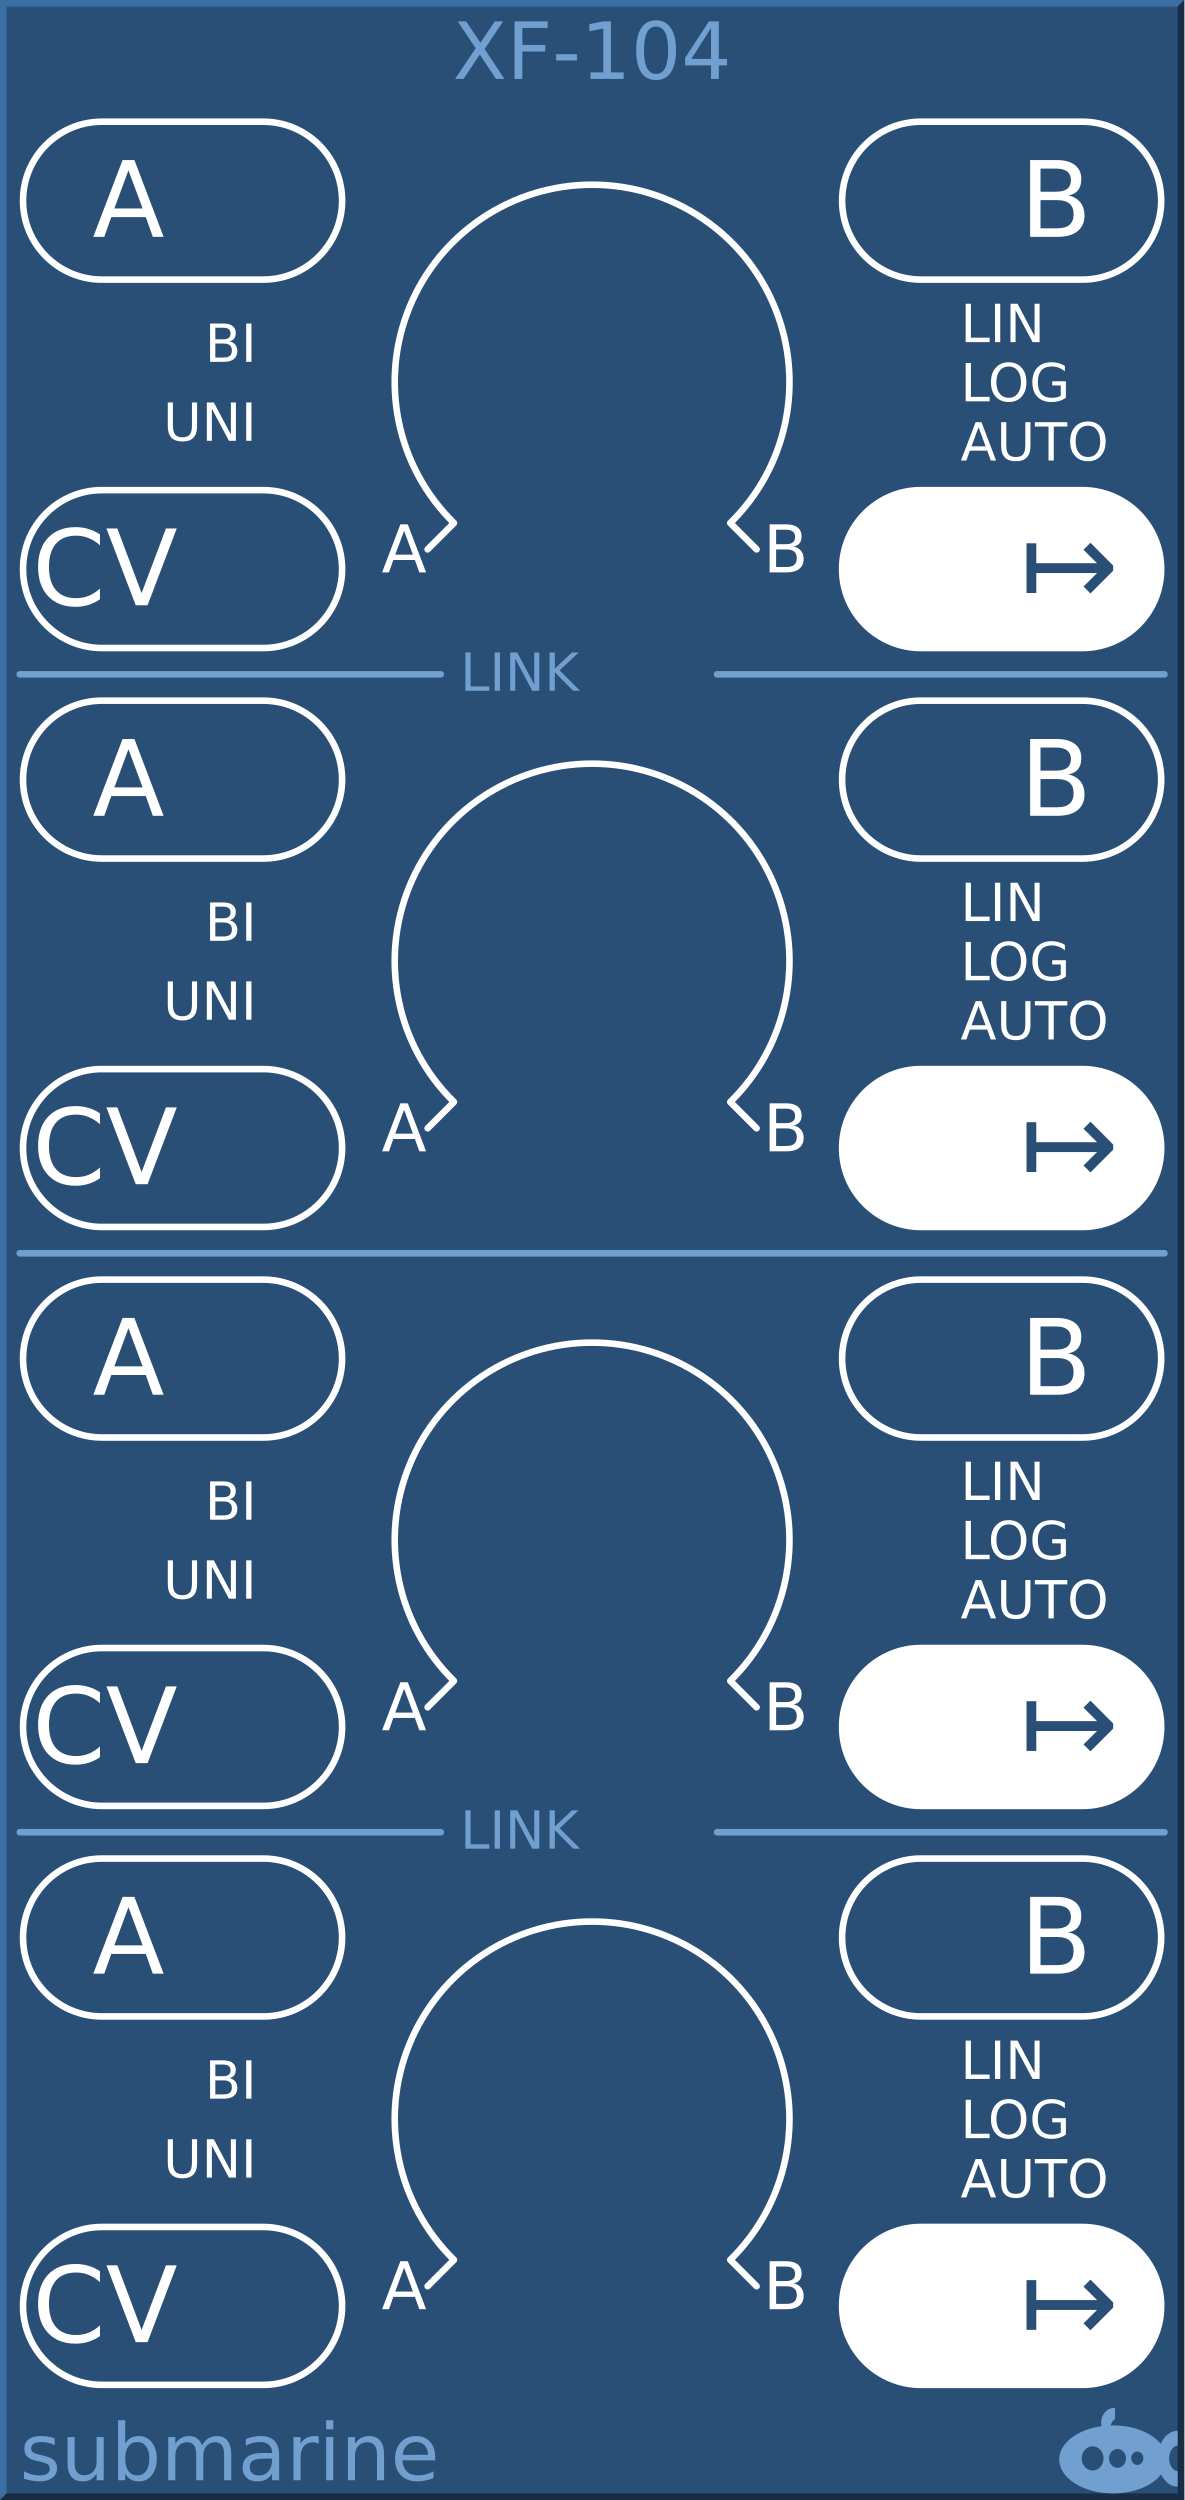
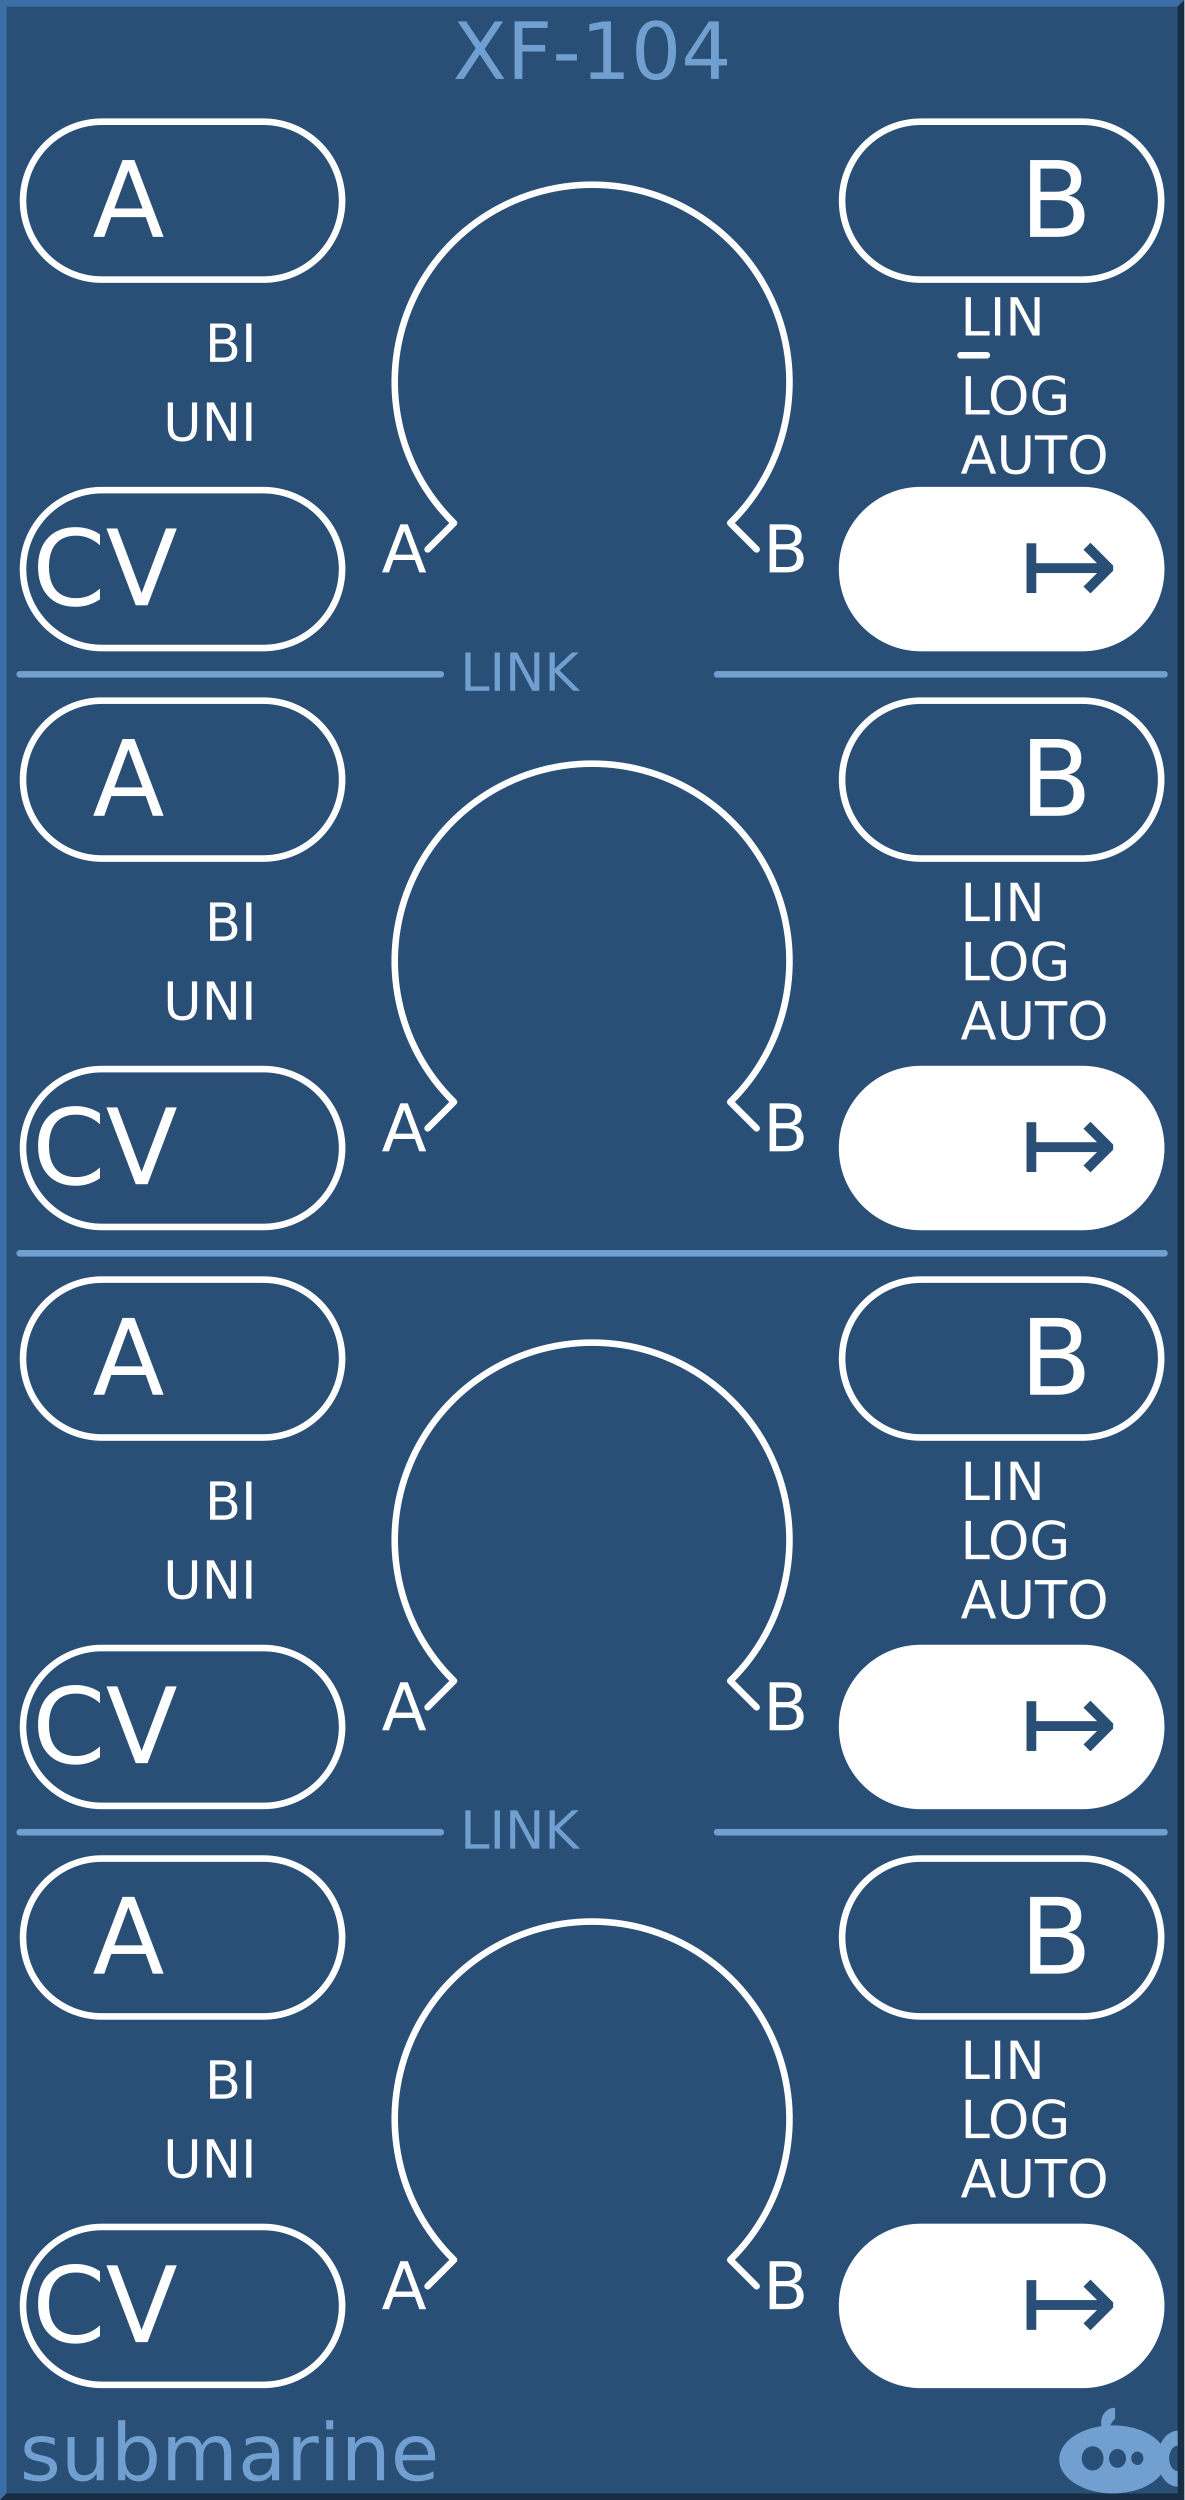
<svg xmlns="http://www.w3.org/2000/svg" width="180px" height="380px" version="1.1" id="svg4226">
  <g id="background">
    <rect x="0" y="0" width="180" height="380" style="fill:#294f77;stroke:none;" id="rect4255" />
    <path style="fill:#3a6ea5;fill-rule:nonzero;stroke:none" d="m 0 380 v -380 h 180 l -1 1 h -178 v 378 z" id="path4230" />
    <path style="fill:#182d44;fill-rule:nonzero;stroke:none" d="m 0 380 h 180 v -380 l -1 1 v 378 h -178 z" id="path4232" />
  </g>
  <g id="logo" fill="#719fcf" font-family="DejaVu Sans" font-size="12">
    <path d="m 169.354,366 a 1.985,2.252 0 0 0 -1.985,2.252 1.985,2.252 0 0 0 0.059,0.532 A 8.169,5.169 0 0 0 161,373.831 8.169,5.169 0 0 0 169.169,379 8.169,5.169 0 0 0 176.483,376.12 3.046,4.248 0 0 0 179,377.976 l 0,-2.358 a 1.338,1.945 0 0 1 -1.292,-1.942 1.338,1.945 0 0 1 1.292,-1.943 l 0,-2.254 a 3.046,4.248 0 0 0 -2.574,1.979 8.169,5.169 0 0 0 -7.257,-2.798 8.169,5.169 0 0 0 -0.373,0.012 1.754,2.047 0 0 1 0.696,-1.002 l 0,-1.666 A 1.985,2.252 0 0 0 169.354,366 Z m -3.277,5.835 a 1.662,1.843 0 0 1 1.662,1.843 1.662,1.843 0 0 1 -1.662,1.843 1.662,1.843 0 0 1 -1.661,-1.843 1.662,1.843 0 0 1 1.661,-1.843 z m 3.785,0.409 a 1.292,1.433 0 0 1 1.292,1.433 1.292,1.433 0 0 1 -1.292,1.433 1.292,1.433 0 0 1 -1.292,-1.433 1.292,1.433 0 0 1 1.292,-1.433 z m 3.009,0.389 a 0.923,1.024 0 0 1 0.923,1.024 0.923,1.024 0 0 1 -0.923,1.024 0.923,1.024 0 0 1 -0.923,-1.024 0.923,1.024 0 0 1 0.923,-1.024 z" id="path4136" />
    <text x="3" y="377" id="text4236">submarine</text>
    <text x="90" y="12" text-anchor="middle">XF-104</text>
  </g>
  <g id="group1" font-family="DejaVu Sans" font-size="8" stroke="#ffffff" stroke-width="1" stroke-linecap="round" stroke-linejoin="round" fill="none">
    <line x1="3" y1="102.5" x2="67" y2="102.5" stroke="#719fcf" />
    <line x1="109" y1="102.5" x2="177" y2="102.5" stroke="#719fcf" />
    <line x1="3" y1="190.5" x2="177" y2="190.5" stroke="#719fcf" />
    <line x1="3" y1="278.5" x2="67" y2="278.5" stroke="#719fcf" />
    <line x1="109" y1="278.5" x2="177" y2="278.5" stroke="#719fcf" />
    <path d="M 65 83.5 l 4 -4 A 30 30 0 1 1 111 79.5 l 4 4" />
    <rect x="3.5" y="18.5" width="48.5" height="24" rx="12" ry="12" />
    <rect x="3.5" y="74.5" width="48.5" height="24" rx="12" ry="12" />
    <rect x="128" y="18.5" width="48.5" height="24" rx="12" ry="12" />
    <rect x="127.5" y="74" width="49.5" height="25" rx="12.5" ry="12.5" fill="#ffffff" stroke="none" />
    <path d="M 65 171.5 l 4 -4 A 30 30 0 1 1 111 167.5 l 4 4" />
+     <line x1="146" y1="54" x2="150" y2="54" />
    <rect x="3.5" y="106.5" width="48.5" height="24" rx="12" ry="12" />
    <rect x="3.5" y="162.5" width="48.5" height="24" rx="12" ry="12" />
    <rect x="128" y="106.5" width="48.5" height="24" rx="12" ry="12" />
    <rect x="127.5" y="162" width="49.5" height="25" rx="12.5" ry="12.5" fill="#ffffff" stroke="none" />
    <path d="M 65 259.5 l 4 -4 A 30 30 0 1 1 111 255.5 l 4 4" />
    <rect x="3.5" y="194.5" width="48.5" height="24" rx="12" ry="12" />
    <rect x="3.5" y="250.5" width="48.5" height="24" rx="12" ry="12" />
    <rect x="128" y="194.5" width="48.5" height="24" rx="12" ry="12" />
    <rect x="127.5" y="250" width="49.5" height="25" rx="12.5" ry="12.5" fill="#ffffff" stroke="none" />
    <path d="M 65 347.5 l 4 -4 A 30 30 0 1 1 111 343.5 l 4 4" />
    <rect x="3.5" y="282.5" width="48.5" height="24" rx="12" ry="12" />
    <rect x="3.5" y="338.5" width="48.5" height="24" rx="12" ry="12" />
    <rect x="128" y="282.5" width="48.5" height="24" rx="12" ry="12" />
    <rect x="127.5" y="338" width="49.5" height="25" rx="12.5" ry="12.5" fill="#ffffff" stroke="none" />
    <g fill="#ffffff" stroke="none">
      <text x="58" y="87" font-size="10">A</text>
      <text x="116" y="87" font-size="10">B</text>
      <text x="39" y="55" text-anchor="end">BI</text>
      <text x="39" y="67" text-anchor="end">UNI</text>
      <text x="25" y="36" text-anchor="end" font-size="16">A</text>
      <text x="27" y="92" text-anchor="end" font-size="16">CV</text>
      <text x="155" y="36" font-size="16">B</text>
      <text x="155" y="92" font-size="18" fill="#294f77">↦</text>
-       <text x="146" y="52">LIN</text>
-       <text x="146" y="61">LOG</text>
-       <text x="146" y="70">AUTO</text>
+       <text x="146" y="51">LIN</text>
+       <text x="146" y="63">LOG</text>
+       <text x="146" y="72">AUTO</text>
      <text x="88" y="105" text-anchor="end" fill="#719fcf">LINK</text>
      <text x="58" y="175" font-size="10">A</text>
      <text x="116" y="175" font-size="10">B</text>
      <text x="39" y="143" text-anchor="end">BI</text>
      <text x="39" y="155" text-anchor="end">UNI</text>
      <text x="25" y="124" text-anchor="end" font-size="16">A</text>
      <text x="27" y="180" text-anchor="end" font-size="16">CV</text>
      <text x="155" y="124" font-size="16">B</text>
      <text x="155" y="180" font-size="18" fill="#294f77">↦</text>
      <text x="146" y="140">LIN</text>
      <text x="146" y="149">LOG</text>
      <text x="146" y="158">AUTO</text>
      <text x="58" y="263" font-size="10">A</text>
      <text x="116" y="263" font-size="10">B</text>
      <text x="39" y="231" text-anchor="end">BI</text>
      <text x="39" y="243" text-anchor="end">UNI</text>
      <text x="25" y="212" text-anchor="end" font-size="16">A</text>
      <text x="27" y="268" text-anchor="end" font-size="16">CV</text>
      <text x="155" y="212" font-size="16">B</text>
      <text x="155" y="268" font-size="18" fill="#294f77">↦</text>
      <text x="146" y="228">LIN</text>
      <text x="146" y="237">LOG</text>
      <text x="146" y="246">AUTO</text>
      <text x="88" y="281" text-anchor="end" fill="#719fcf">LINK</text>
      <text x="58" y="351" font-size="10">A</text>
      <text x="116" y="351" font-size="10">B</text>
      <text x="39" y="319" text-anchor="end">BI</text>
      <text x="39" y="331" text-anchor="end">UNI</text>
      <text x="25" y="300" text-anchor="end" font-size="16">A</text>
      <text x="27" y="356" text-anchor="end" font-size="16">CV</text>
      <text x="155" y="300" font-size="16">B</text>
      <text x="155" y="356" font-size="18" fill="#294f77">↦</text>
      <text x="146" y="316">LIN</text>
      <text x="146" y="325">LOG</text>
      <text x="146" y="334">AUTO</text>
    </g>
  </g>
</svg>
